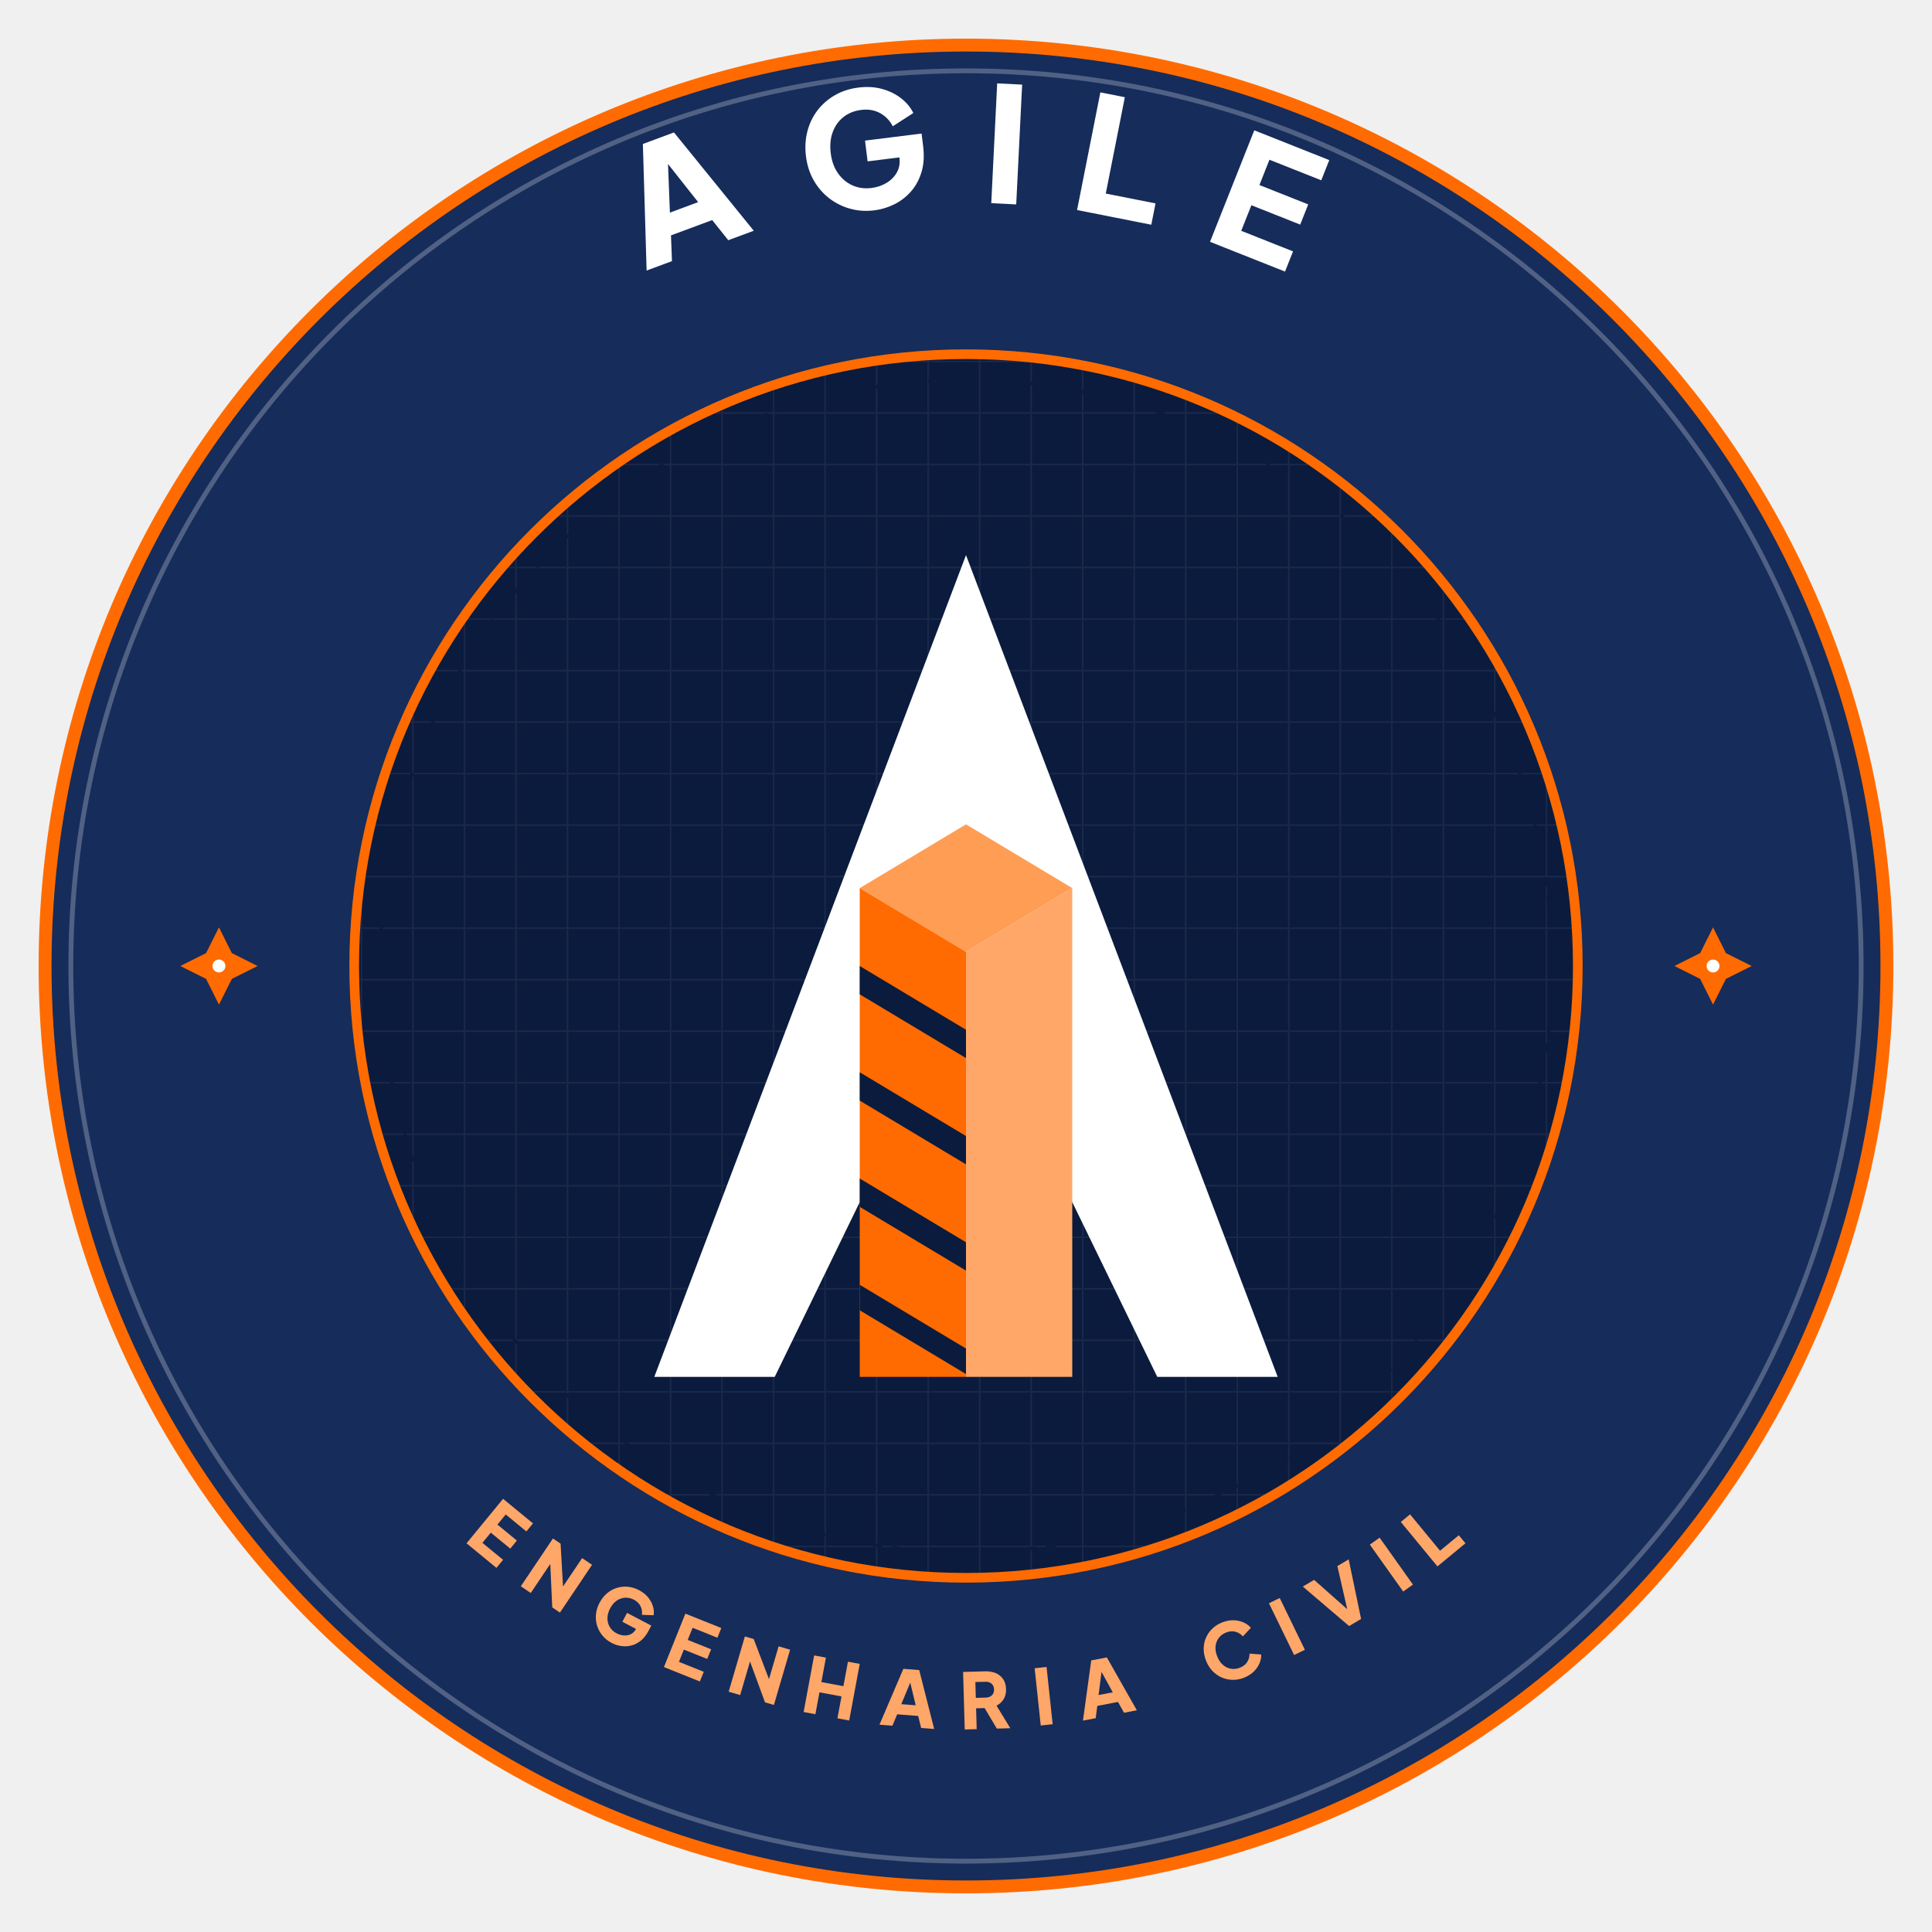
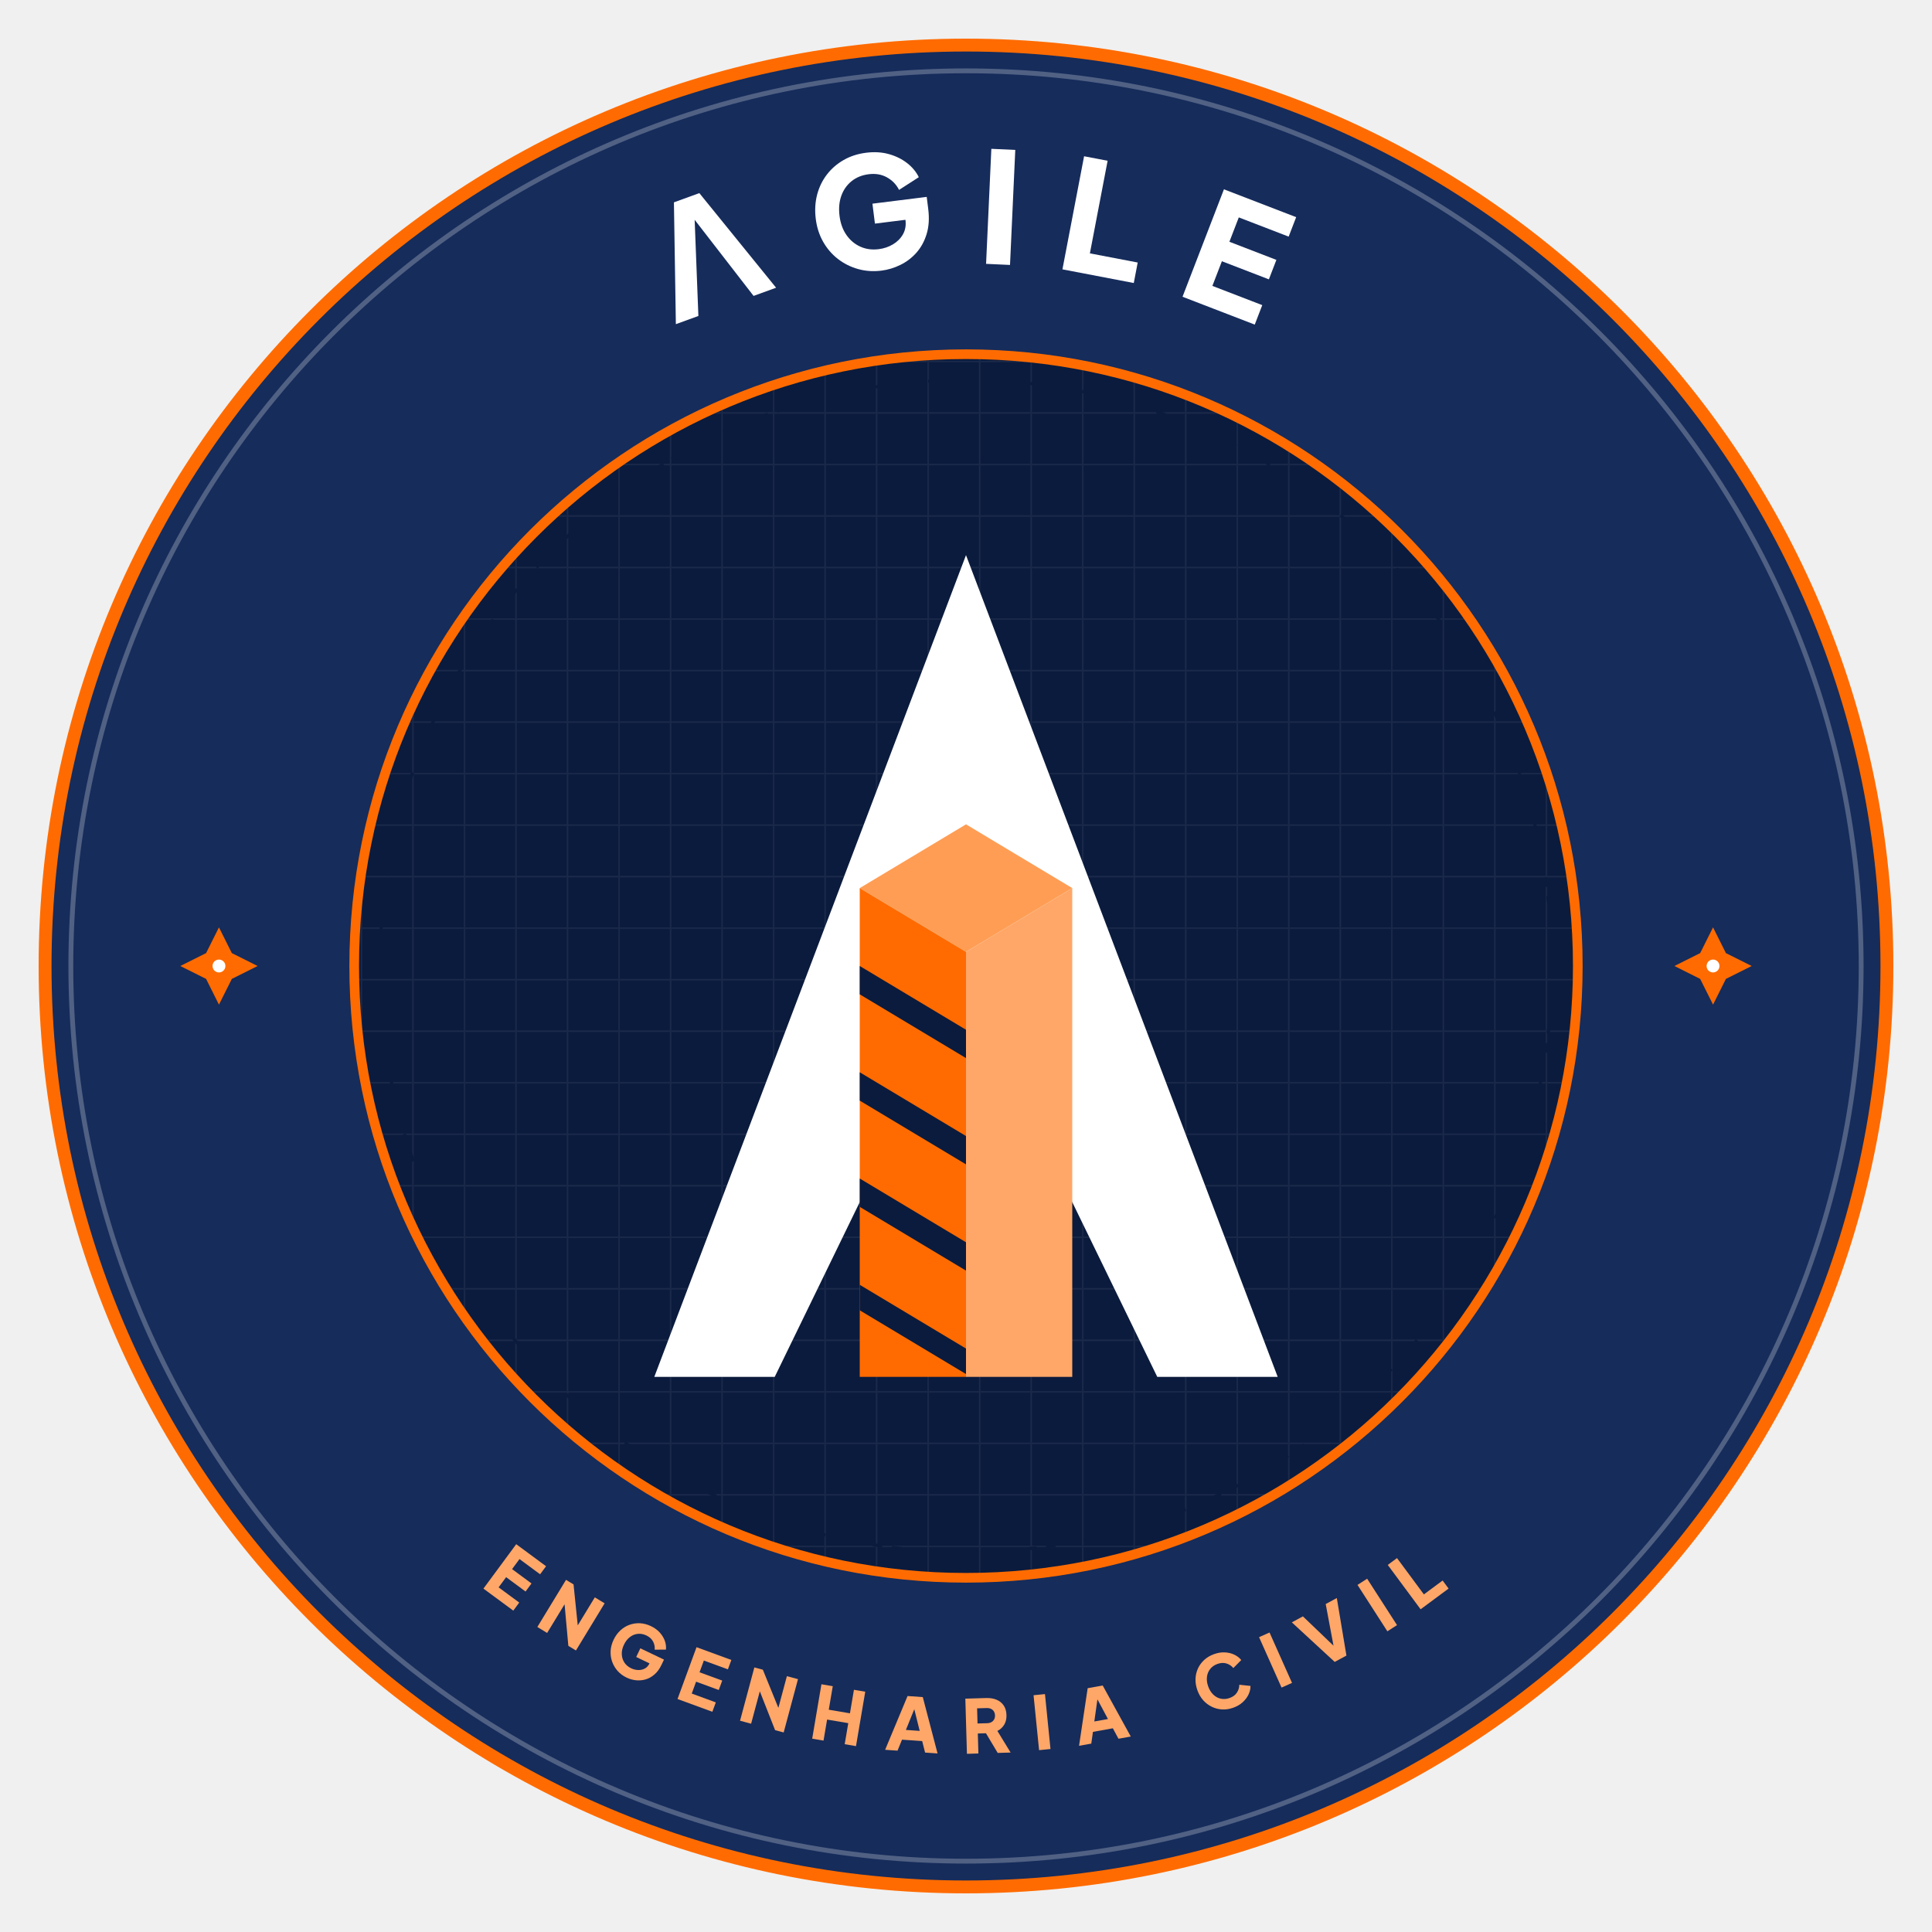
<svg xmlns="http://www.w3.org/2000/svg" viewBox="0 0 600 600" width="600" height="600">
  <defs>
    <pattern id="sealGrid-dark" width="16" height="16" patternUnits="userSpaceOnUse">
      <path d="M 16 0 L 0 0 0 16" fill="none" stroke="rgba(255,255,255,0.06)" stroke-width="1" />
    </pattern>
  </defs>
  <circle cx="300" cy="300" r="286" fill="#162C5B" />
  <circle cx="300" cy="300" r="286" fill="none" stroke="#FF6B00" stroke-width="4" />
  <circle cx="300" cy="300" r="278" fill="none" stroke="rgba(255,255,255,0.25)" stroke-width="1.5" />
  <circle cx="300" cy="300" r="190" fill="#0B1B3D" />
  <circle cx="300" cy="300" r="190" fill="url(#sealGrid-dark)" />
  <circle cx="300" cy="300" r="190" fill="none" stroke="#FF6B00" stroke-width="3" />
  <circle cx="300" cy="300" r="182" fill="none" stroke="#0B1B3D" stroke-width="1" stroke-dasharray="3,3" />
  <g transform="translate(68, 300)">
    <polygon points="0,-12 4,-4 12,0 4,4 0,12 -4,4 -12,0 -4,-4" fill="#FF6B00" />
    <circle cx="0" cy="0" r="2" fill="#FFFFFF" />
  </g>
  <g transform="translate(532, 300)">
    <polygon points="0,-12 4,-4 12,0 4,4 0,12 -4,4 -12,0 -4,-4" fill="#FF6B00" />
    <circle cx="0" cy="0" r="2" fill="#FFFFFF" />
  </g>
  <g fill="#FFFFFF">
-     <path d="M -9.35 0.00 L -17.75 0.00 L -5.15 -37.25 L 5.15 -37.25 L 17.75 0.00 L 9.30 0.00 L 6.80 -7.60 L -6.85 -7.60 L -9.35 0.00 M 0.00 -28.70 L -4.70 -14.35 L 4.65 -14.35 L 0.00 -28.70" transform="translate(217.45, 77.84) rotate(-20.38)" />
-     <path d="M 0.75 0.60 L 0.75 0.60 Q -3.25 0.60 -6.70 -0.85 Q -10.15 -2.30 -12.75 -4.90 Q -15.35 -7.50 -16.80 -11.00 Q -18.25 -14.50 -18.25 -18.65 L -18.25 -18.65 Q -18.25 -22.80 -16.85 -26.33 Q -15.45 -29.85 -12.90 -32.43 Q -10.35 -35.00 -6.92 -36.43 Q -3.50 -37.85 0.55 -37.85 L 0.55 -37.85 Q 4.60 -37.85 7.83 -36.50 Q 11.05 -35.15 13.30 -32.90 Q 15.55 -30.65 16.50 -27.90 L 16.50 -27.90 L 9.65 -24.60 Q 8.70 -27.30 6.33 -29.08 Q 3.95 -30.85 0.55 -30.85 L 0.55 -30.85 Q -2.75 -30.85 -5.25 -29.30 Q -7.75 -27.75 -9.12 -25.03 Q -10.50 -22.30 -10.50 -18.65 L -10.50 -18.65 Q -10.50 -15.00 -9.05 -12.25 Q -7.60 -9.50 -5.07 -7.95 Q -2.55 -6.40 0.75 -6.40 L 0.75 -6.40 Q 3.30 -6.40 5.53 -7.38 Q 7.75 -8.35 9.13 -10.20 Q 10.50 -12.05 10.50 -14.65 L 10.50 -14.65 L 10.50 -14.75 L 0.55 -14.75 L 0.55 -21.25 L 18.25 -21.25 L 18.25 -17.30 Q 18.25 -12.75 16.75 -9.38 Q 15.25 -6.00 12.73 -3.78 Q 10.20 -1.55 7.08 -0.48 Q 3.95 0.60 0.75 0.60" transform="translate(270.72, 64.82) rotate(-7.10)" />
-     <path d="M 3.88 0.00 L -3.88 0.00 L -3.88 -37.25 L 3.88 -37.25 L 3.88 0.00" transform="translate(311.72, 63.29) rotate(2.83)" />
-     <path d="M 11.75 0.00 L -11.75 0.00 L -11.75 -37.25 L -4.00 -37.25 L -4.00 -6.75 L 11.75 -6.75 L 11.75 0.00" transform="translate(346.02, 67.51) rotate(11.20)" />
-     <path d="M 12.53 0.00 L -12.53 0.00 L -12.53 -37.25 L 12.53 -37.25 L 12.53 -30.50 L -4.78 -30.50 L -4.78 -22.05 L 11.53 -22.05 L 11.53 -15.30 L -4.78 -15.30 L -4.78 -6.75 L 12.53 -6.75 L 12.53 0.00" transform="translate(387.43, 79.72) rotate(21.65)" />
+     <path d="M -16.56 17.88 L -4.20 -17.88 L 4.20 -17.88 L 16.56 17.88 L 9.12 17.88 L 0.00 -10.59 L -9.12 17.88 Z" transform="translate(219.35, 78.21) rotate(-19.98)" />
+     <path d="M 0.72 18.46 L 0.72 18.46 Q -3.12 18.46 -6.43 17.06 Q -9.74 15.67 -12.24 13.18 Q -14.74 10.68 -16.13 7.32 Q -17.52 3.96 -17.52 -0.02 L -17.52 -0.02 Q -17.52 -4.01 -16.18 -7.39 Q -14.83 -10.78 -12.38 -13.25 Q -9.94 -15.72 -6.65 -17.09 Q -3.36 -18.46 0.53 -18.46 L 0.53 -18.46 Q 4.42 -18.46 7.51 -17.16 Q 10.61 -15.86 12.77 -13.70 Q 14.93 -11.54 15.84 -8.90 L 15.84 -8.90 L 9.26 -5.74 Q 8.35 -8.33 6.07 -10.03 Q 3.79 -11.74 0.53 -11.74 L 0.53 -11.74 Q -2.64 -11.74 -5.04 -10.25 Q -7.44 -8.76 -8.76 -6.14 Q -10.08 -3.53 -10.08 -0.02 L -10.08 -0.02 Q -10.08 3.48 -8.69 6.12 Q -7.30 8.76 -4.87 10.25 Q -2.45 11.74 0.72 11.74 L 0.72 11.74 Q 3.17 11.74 5.30 10.80 Q 7.44 9.86 8.76 8.09 Q 10.08 6.31 10.08 3.82 L 10.08 3.82 L 10.08 3.72 L 0.53 3.72 L 0.53 -2.52 L 17.52 -2.52 L 17.52 1.27 Q 17.52 5.64 16.08 8.88 Q 14.64 12.12 12.22 14.26 Q 9.79 16.39 6.79 17.42 Q 3.79 18.46 0.72 18.46" transform="translate(270.73, 65.82) rotate(-7.12)" />
+     <path d="M 3.72 17.88 L -3.72 17.88 L -3.72 -17.88 L 3.72 -17.88 L 3.72 17.88" transform="translate(310.77, 64.25) rotate(2.62)" />
+     <path d="M 11.28 17.88 L -11.28 17.88 L -11.28 -17.88 L -3.84 -17.88 L -3.84 11.40 L 11.28 11.40 L 11.28 17.88" transform="translate(344.39, 68.21) rotate(10.84)" />
+     <path d="M 12.02 17.88 L -12.02 17.88 L -12.02 -17.88 L 12.02 -17.88 L 12.02 -11.40 L -4.58 -11.40 L -4.58 -3.29 L 11.06 -3.29 L 11.06 3.19 L -4.58 3.19 L -4.58 11.40 L 12.02 11.40 L 12.02 17.88" transform="translate(384.89, 79.80) rotate(21.08)" />
  </g>
  <g fill="#FFA768">
-     <path d="M 6.01 0.00 L -6.01 0.00 L -6.01 -17.88 L 6.01 -17.88 L 6.01 -14.64 L -2.29 -14.64 L -2.29 -10.58 L 5.53 -10.58 L 5.53 -7.34 L -2.29 -7.34 L -2.29 -3.24 L 6.01 -3.24 L 6.01 0.00" transform="translate(149.53, 483.10) rotate(39.41)" />
-     <path d="M -3.60 0.00 L -7.32 0.00 L -7.32 -17.88 L -4.46 -17.88 L 3.60 -7.25 L 3.60 -17.88 L 7.32 -17.88 L 7.32 0.00 L 4.44 0.00 L -3.60 -10.87 L -3.60 0.00" transform="translate(167.82, 496.72) rotate(33.90)" />
-     <path d="M 0.36 0.29 L 0.36 0.29 Q -1.56 0.29 -3.22 -0.41 Q -4.87 -1.10 -6.12 -2.35 Q -7.37 -3.60 -8.06 -5.28 Q -8.76 -6.96 -8.76 -8.95 L -8.76 -8.95 Q -8.76 -10.94 -8.09 -12.64 Q -7.42 -14.33 -6.19 -15.56 Q -4.97 -16.80 -3.32 -17.48 Q -1.68 -18.17 0.26 -18.17 L 0.26 -18.17 Q 2.21 -18.17 3.76 -17.52 Q 5.30 -16.87 6.38 -15.79 Q 7.46 -14.71 7.92 -13.39 L 7.92 -13.39 L 4.63 -11.81 Q 4.18 -13.10 3.04 -13.96 Q 1.90 -14.81 0.26 -14.81 L 0.26 -14.81 Q -1.32 -14.81 -2.52 -14.06 Q -3.72 -13.32 -4.38 -12.01 Q -5.04 -10.70 -5.04 -8.95 L -5.04 -8.95 Q -5.04 -7.20 -4.34 -5.88 Q -3.65 -4.56 -2.44 -3.82 Q -1.22 -3.07 0.36 -3.07 L 0.36 -3.07 Q 1.58 -3.07 2.65 -3.54 Q 3.72 -4.01 4.38 -4.90 Q 5.04 -5.78 5.04 -7.03 L 5.04 -7.03 L 5.04 -7.08 L 0.26 -7.08 L 0.26 -10.20 L 8.76 -10.20 L 8.76 -8.30 Q 8.76 -6.12 8.04 -4.50 Q 7.32 -2.88 6.11 -1.81 Q 4.90 -0.74 3.40 -0.23 Q 1.90 0.29 0.36 0.29" transform="translate(189.76, 509.80) rotate(27.72)" />
-     <path d="M 6.01 0.00 L -6.01 0.00 L -6.01 -17.88 L 6.01 -17.88 L 6.01 -14.64 L -2.29 -14.64 L -2.29 -10.58 L 5.53 -10.58 L 5.53 -7.34 L -2.29 -7.34 L -2.29 -3.24 L 6.01 -3.24 L 6.01 0.00" transform="translate(211.77, 519.96) rotate(21.86)" />
-     <path d="M -3.60 0.00 L -7.32 0.00 L -7.32 -17.88 L -4.46 -17.88 L 3.60 -7.25 L 3.60 -17.88 L 7.32 -17.88 L 7.32 0.00 L 4.44 0.00 L -3.60 -10.87 L -3.60 0.00" transform="translate(233.32, 527.43) rotate(16.34)" />
-     <path d="M -3.48 0.00 L -7.20 0.00 L -7.20 -17.88 L -3.48 -17.88 L -3.48 -10.15 L 3.48 -10.15 L 3.48 -17.88 L 7.20 -17.88 L 7.20 0.00 L 3.48 0.00 L 3.48 -6.91 L -3.48 -6.91 L -3.48 0.00" transform="translate(256.65, 533.00) rotate(10.54)" />
-     <path d="M -4.49 0.00 L -8.52 0.00 L -2.47 -17.88 L 2.47 -17.88 L 8.52 0.00 L 4.46 0.00 L 3.26 -3.65 L -3.29 -3.65 L -4.49 0.00 M 0.00 -13.78 L -2.26 -6.89 L 2.23 -6.89 L 0.00 -13.78" transform="translate(281.62, 536.29) rotate(4.45)" />
-     <path d="M -3.36 0.00 L -7.08 0.00 L -7.08 -17.88 L -0.24 -17.88 Q 1.61 -17.88 3.04 -17.23 Q 4.46 -16.58 5.28 -15.31 Q 6.10 -14.04 6.10 -12.17 L 6.10 -12.17 Q 6.10 -10.34 5.26 -9.06 Q 4.42 -7.78 3.00 -7.13 L 3.00 -7.13 L 7.08 0.00 L 2.90 0.00 L -0.72 -6.48 L -3.36 -6.48 L -3.36 0.00 M -3.36 -14.64 L -3.36 -9.72 L -0.22 -9.72 Q 0.96 -9.72 1.67 -10.39 Q 2.38 -11.06 2.38 -12.17 L 2.38 -12.17 Q 2.38 -13.30 1.67 -13.97 Q 0.96 -14.64 -0.22 -14.64 L -0.22 -14.64 L -3.36 -14.64" transform="translate(306.68, 536.91) rotate(-1.62)" />
-     <path d="M 1.86 0.00 L -1.86 0.00 L -1.86 -17.88 L 1.86 -17.88 L 1.86 0.00" transform="translate(325.06, 535.67) rotate(-6.07)" />
-     <path d="M -4.49 0.00 L -8.52 0.00 L -2.47 -17.88 L 2.47 -17.88 L 8.52 0.00 L 4.46 0.00 L 3.26 -3.65 L -3.29 -3.65 L -4.49 0.00 M 0.00 -13.78 L -2.26 -6.89 L 2.23 -6.89 L 0.00 -13.78" transform="translate(344.69, 532.75) rotate(-10.87)" />
-     <path d="M 0.68 0.29 L 0.68 0.29 Q -1.24 0.29 -2.88 -0.41 Q -4.52 -1.10 -5.75 -2.35 Q -6.97 -3.60 -7.66 -5.28 Q -8.34 -6.96 -8.34 -8.95 L -8.34 -8.95 Q -8.34 -10.94 -7.67 -12.64 Q -7.00 -14.33 -5.77 -15.56 Q -4.55 -16.80 -2.90 -17.48 Q -1.26 -18.17 0.68 -18.17 L 0.68 -18.17 Q 2.63 -18.17 4.18 -17.52 Q 5.72 -16.87 6.80 -15.79 Q 7.88 -14.71 8.34 -13.39 L 8.34 -13.39 L 5.05 -11.81 Q 4.60 -13.10 3.46 -13.96 Q 2.32 -14.81 0.68 -14.81 L 0.68 -14.81 Q -0.90 -14.81 -2.10 -14.06 Q -3.30 -13.32 -3.96 -12.01 Q -4.62 -10.70 -4.62 -8.95 L -4.62 -8.95 Q -4.62 -7.20 -3.96 -5.88 Q -3.30 -4.56 -2.10 -3.82 Q -0.90 -3.07 0.68 -3.07 L 0.68 -3.07 Q 2.32 -3.07 3.46 -3.92 Q 4.60 -4.78 5.05 -6.07 L 5.05 -6.07 L 8.34 -4.49 Q 7.88 -3.17 6.80 -2.09 Q 5.72 -1.01 4.18 -0.36 Q 2.63 0.29 0.68 0.29" transform="translate(385.53, 521.03) rotate(-21.15)" />
-     <path d="M 1.86 0.00 L -1.86 0.00 L -1.86 -17.88 L 1.86 -17.88 L 1.86 0.00" transform="translate(403.57, 513.17) rotate(-25.91)" />
-     <path d="M 2.16 0.00 L -2.16 0.00 L -8.28 -17.88 L -4.20 -17.88 L 0.00 -4.80 L 4.20 -17.88 L 8.28 -17.88 L 2.16 0.00" transform="translate(420.84, 503.88) rotate(-30.66)" />
-     <path d="M 1.86 0.00 L -1.86 0.00 L -1.86 -17.88 L 1.86 -17.88 L 1.86 0.00" transform="translate(437.29, 493.19) rotate(-35.40)" />
-     <path d="M 5.64 0.00 L -5.64 0.00 L -5.64 -17.88 L -1.92 -17.88 L -1.92 -3.24 L 5.64 -3.24 L 5.64 0.00" transform="translate(450.76, 482.87) rotate(-39.50)" />
+     <path d="M 5.76 8.57 L -5.76 8.57 L -5.76 -8.57 L 5.76 -8.57 L 5.76 -5.46 L -2.20 -5.46 L -2.20 -1.58 L 5.30 -1.58 L 5.30 1.53 L -2.20 1.53 L -2.20 5.46 L 5.76 5.46 L 5.76 8.57" transform="translate(159.86, 489.88) rotate(36.43)" />
+     <path d="M -3.45 8.57 L -7.01 8.57 L -7.01 -8.57 L -4.28 -8.57 L 3.45 1.62 L 3.45 -8.57 L 7.02 -8.57 L 7.02 8.57 L 4.26 8.57 L -3.45 -1.85 L -3.45 8.57" transform="translate(177.32, 501.60) rotate(31.32)" />
+     <path d="M 0.35 8.84 L 0.35 8.84 Q -1.50 8.84 -3.08 8.18 Q -4.67 7.51 -5.87 6.31 Q -7.06 5.12 -7.73 3.51 Q -8.39 1.90 -8.39 -0.01 L -8.39 -0.01 Q -8.39 -1.92 -7.75 -3.54 Q -7.11 -5.16 -5.93 -6.35 Q -4.76 -7.53 -3.19 -8.19 Q -1.61 -8.84 0.25 -8.84 L 0.25 -8.84 Q 2.12 -8.84 3.60 -8.22 Q 5.08 -7.60 6.12 -6.57 Q 7.15 -5.53 7.59 -4.27 L 7.59 -4.27 L 4.44 -2.75 Q 4.00 -3.99 2.91 -4.81 Q 1.82 -5.62 0.25 -5.62 L 0.25 -5.62 Q -1.27 -5.62 -2.42 -4.91 Q -3.57 -4.20 -4.20 -2.94 Q -4.83 -1.69 -4.83 -0.01 L -4.83 -0.01 Q -4.83 1.67 -4.16 2.93 Q -3.50 4.20 -2.33 4.91 Q -1.17 5.62 0.35 5.62 L 0.35 5.62 Q 1.52 5.62 2.54 5.17 Q 3.56 4.73 4.20 3.88 Q 4.83 3.02 4.83 1.83 L 4.83 1.83 L 4.83 1.78 L 0.25 1.78 L 0.25 -1.21 L 8.39 -1.21 L 8.39 0.61 Q 8.39 2.70 7.70 4.25 Q 7.02 5.81 5.85 6.83 Q 4.69 7.85 3.25 8.35 Q 1.82 8.84 0.35 8.84" transform="translate(198.12, 512.88) rotate(25.58)" />
+     <path d="M 5.76 8.57 L -5.76 8.57 L -5.76 -8.57 L 5.76 -8.57 L 5.76 -5.46 L -2.20 -5.46 L -2.20 -1.58 L 5.30 -1.58 L 5.30 1.53 L -2.20 1.53 L -2.20 5.46 L 5.76 5.46 L 5.76 8.57" transform="translate(218.77, 521.58) rotate(20.13)" />
+     <path d="M -3.45 8.57 L -7.01 8.57 L -7.01 -8.57 L -4.28 -8.57 L 3.45 1.62 L 3.45 -8.57 L 7.02 -8.57 L 7.02 8.57 L 4.26 8.57 L -3.45 -1.85 L -3.45 8.57" transform="translate(238.82, 527.93) rotate(15.03)" />
+     <path d="M -3.33 8.57 L -6.90 8.57 L -6.90 -8.57 L -3.33 -8.57 L -3.33 -1.16 L 3.34 -1.16 L 3.34 -8.57 L 6.90 -8.57 L 6.90 8.57 L 3.34 8.57 L 3.34 1.94 L -3.33 1.94 L -3.33 8.57" transform="translate(260.47, 532.67) rotate(9.64)" />
+     <path d="M -4.30 8.57 L -8.16 8.57 L -2.37 -8.57 L 2.37 -8.57 L 8.16 8.57 L 4.28 8.57 L 3.13 5.07 L -3.15 5.07 L -4.30 8.57 M 0.00 -4.63 L -2.16 1.97 L 2.14 1.97 L 0.00 -4.63" transform="translate(283.62, 535.43) rotate(3.98)" />
+     <path d="M -3.22 8.57 L -6.78 8.57 L -6.78 -8.57 L -0.23 -8.57 Q 1.54 -8.57 2.91 -7.95 Q 4.28 -7.33 5.06 -6.11 Q 5.84 -4.89 5.84 -3.09 L 5.84 -3.09 Q 5.84 -1.35 5.04 -0.12 Q 4.23 1.12 2.88 1.74 L 2.88 1.74 L 6.79 8.57 L 2.78 8.57 L -0.69 2.36 L -3.22 2.36 L -3.22 8.57 M -3.22 -5.46 L -3.22 -0.75 L -0.21 -0.75 Q 0.92 -0.75 1.60 -1.39 Q 2.28 -2.04 2.28 -3.09 L 2.28 -3.09 Q 2.28 -4.17 1.60 -4.82 Q 0.92 -5.46 -0.21 -5.46 L -0.21 -5.46 L -3.22 -5.46" transform="translate(306.82, 535.90) rotate(-1.66)" />
+     <path d="M 1.78 8.57 L -1.78 8.57 L -1.78 -8.57 L 1.78 -8.57 L 1.78 8.57" transform="translate(323.61, 534.82) rotate(-5.74)" />
+     <path d="M -4.30 8.57 L -8.16 8.57 L -2.37 -8.57 L 2.37 -8.57 L 8.16 8.57 L 4.28 8.57 L 3.13 5.07 L -3.15 5.07 L -4.30 8.57 M 0.00 -4.63 L -2.16 1.97 L 2.14 1.97 L 0.00 -4.63" transform="translate(341.63, 532.30) rotate(-10.16)" />
+     <path d="M 0.66 8.84 L 0.66 8.84 Q -1.18 8.84 -2.76 8.18 Q -4.34 7.51 -5.51 6.31 Q -6.68 5.12 -7.34 3.51 Q -7.99 1.90 -7.99 -0.01 L -7.99 -0.01 Q -7.99 -1.92 -7.35 -3.54 Q -6.70 -5.16 -5.53 -6.35 Q -4.36 -7.53 -2.78 -8.19 Q -1.21 -8.84 0.66 -8.84 L 0.66 -8.84 Q 2.52 -8.84 4.00 -8.22 Q 5.49 -7.60 6.52 -6.57 Q 7.56 -5.53 7.99 -4.27 L 7.99 -4.27 L 4.84 -2.75 Q 4.40 -3.99 3.31 -4.81 Q 2.22 -5.62 0.66 -5.62 L 0.66 -5.62 Q -0.86 -5.62 -2.01 -4.91 Q -3.16 -4.20 -3.79 -2.94 Q -4.43 -1.69 -4.43 -0.01 L -4.43 -0.01 Q -4.43 1.67 -3.79 2.93 Q -3.16 4.20 -2.01 4.91 Q -0.86 5.62 0.66 5.62 L 0.66 5.62 Q 2.22 5.62 3.31 4.81 Q 4.40 3.99 4.84 2.75 L 4.84 2.75 L 7.99 4.27 Q 7.56 5.53 6.52 6.57 Q 5.49 7.60 4.00 8.22 Q 2.52 8.84 0.66 8.84" transform="translate(379.39, 522.25) rotate(-19.66)" />
+     <path d="M 1.78 8.57 L -1.78 8.57 L -1.78 -8.57 L 1.78 -8.57 L 1.78 8.57" transform="translate(396.13, 515.54) rotate(-24.04)" />
+     <path d="M 2.07 8.57 L -2.07 8.57 L -7.94 -8.57 L -4.03 -8.57 L 0.00 3.97 L 4.02 -8.57 L 7.94 -8.57 L 2.07 8.57" transform="translate(412.25, 507.60) rotate(-28.40)" />
+     <path d="M 1.78 8.57 L -1.78 8.57 L -1.78 -8.57 L 1.78 -8.57 L 1.78 8.57" transform="translate(427.72, 498.45) rotate(-32.77)" />
+     <path d="M 5.40 8.57 L -5.41 8.57 L -5.41 -8.57 L -1.84 -8.57 L -1.84 5.46 L 5.40 5.46 L 5.40 8.57" transform="translate(440.43, 489.67) rotate(-36.52)" />
  </g>
  <g transform="translate(300, 300) scale(0.44) translate(-400, -390)">
    <polygon points="400,100 620,680 535,680 445,495 355,495 265,680 180,680" fill="#FFFFFF" />
    <polygon points="400,290 475,335 400,380 325,335" fill="#FF9D54" />
    <polygon points="325,335 400,380 400,680 325,680" fill="#FF6B00" />
    <polygon points="400,380 475,335 475,680 400,680" fill="#FFA768" />
    <polygon points="325,390 400,435 400,455 325,410" fill="#0B1B3D" />
    <polygon points="325,465 400,510 400,530 325,485" fill="#0B1B3D" />
    <polygon points="325,540 400,585 400,605 325,560" fill="#0B1B3D" />
    <polygon points="325,615 400,660 400,678 325,633" fill="#0B1B3D" />
  </g>
</svg>
